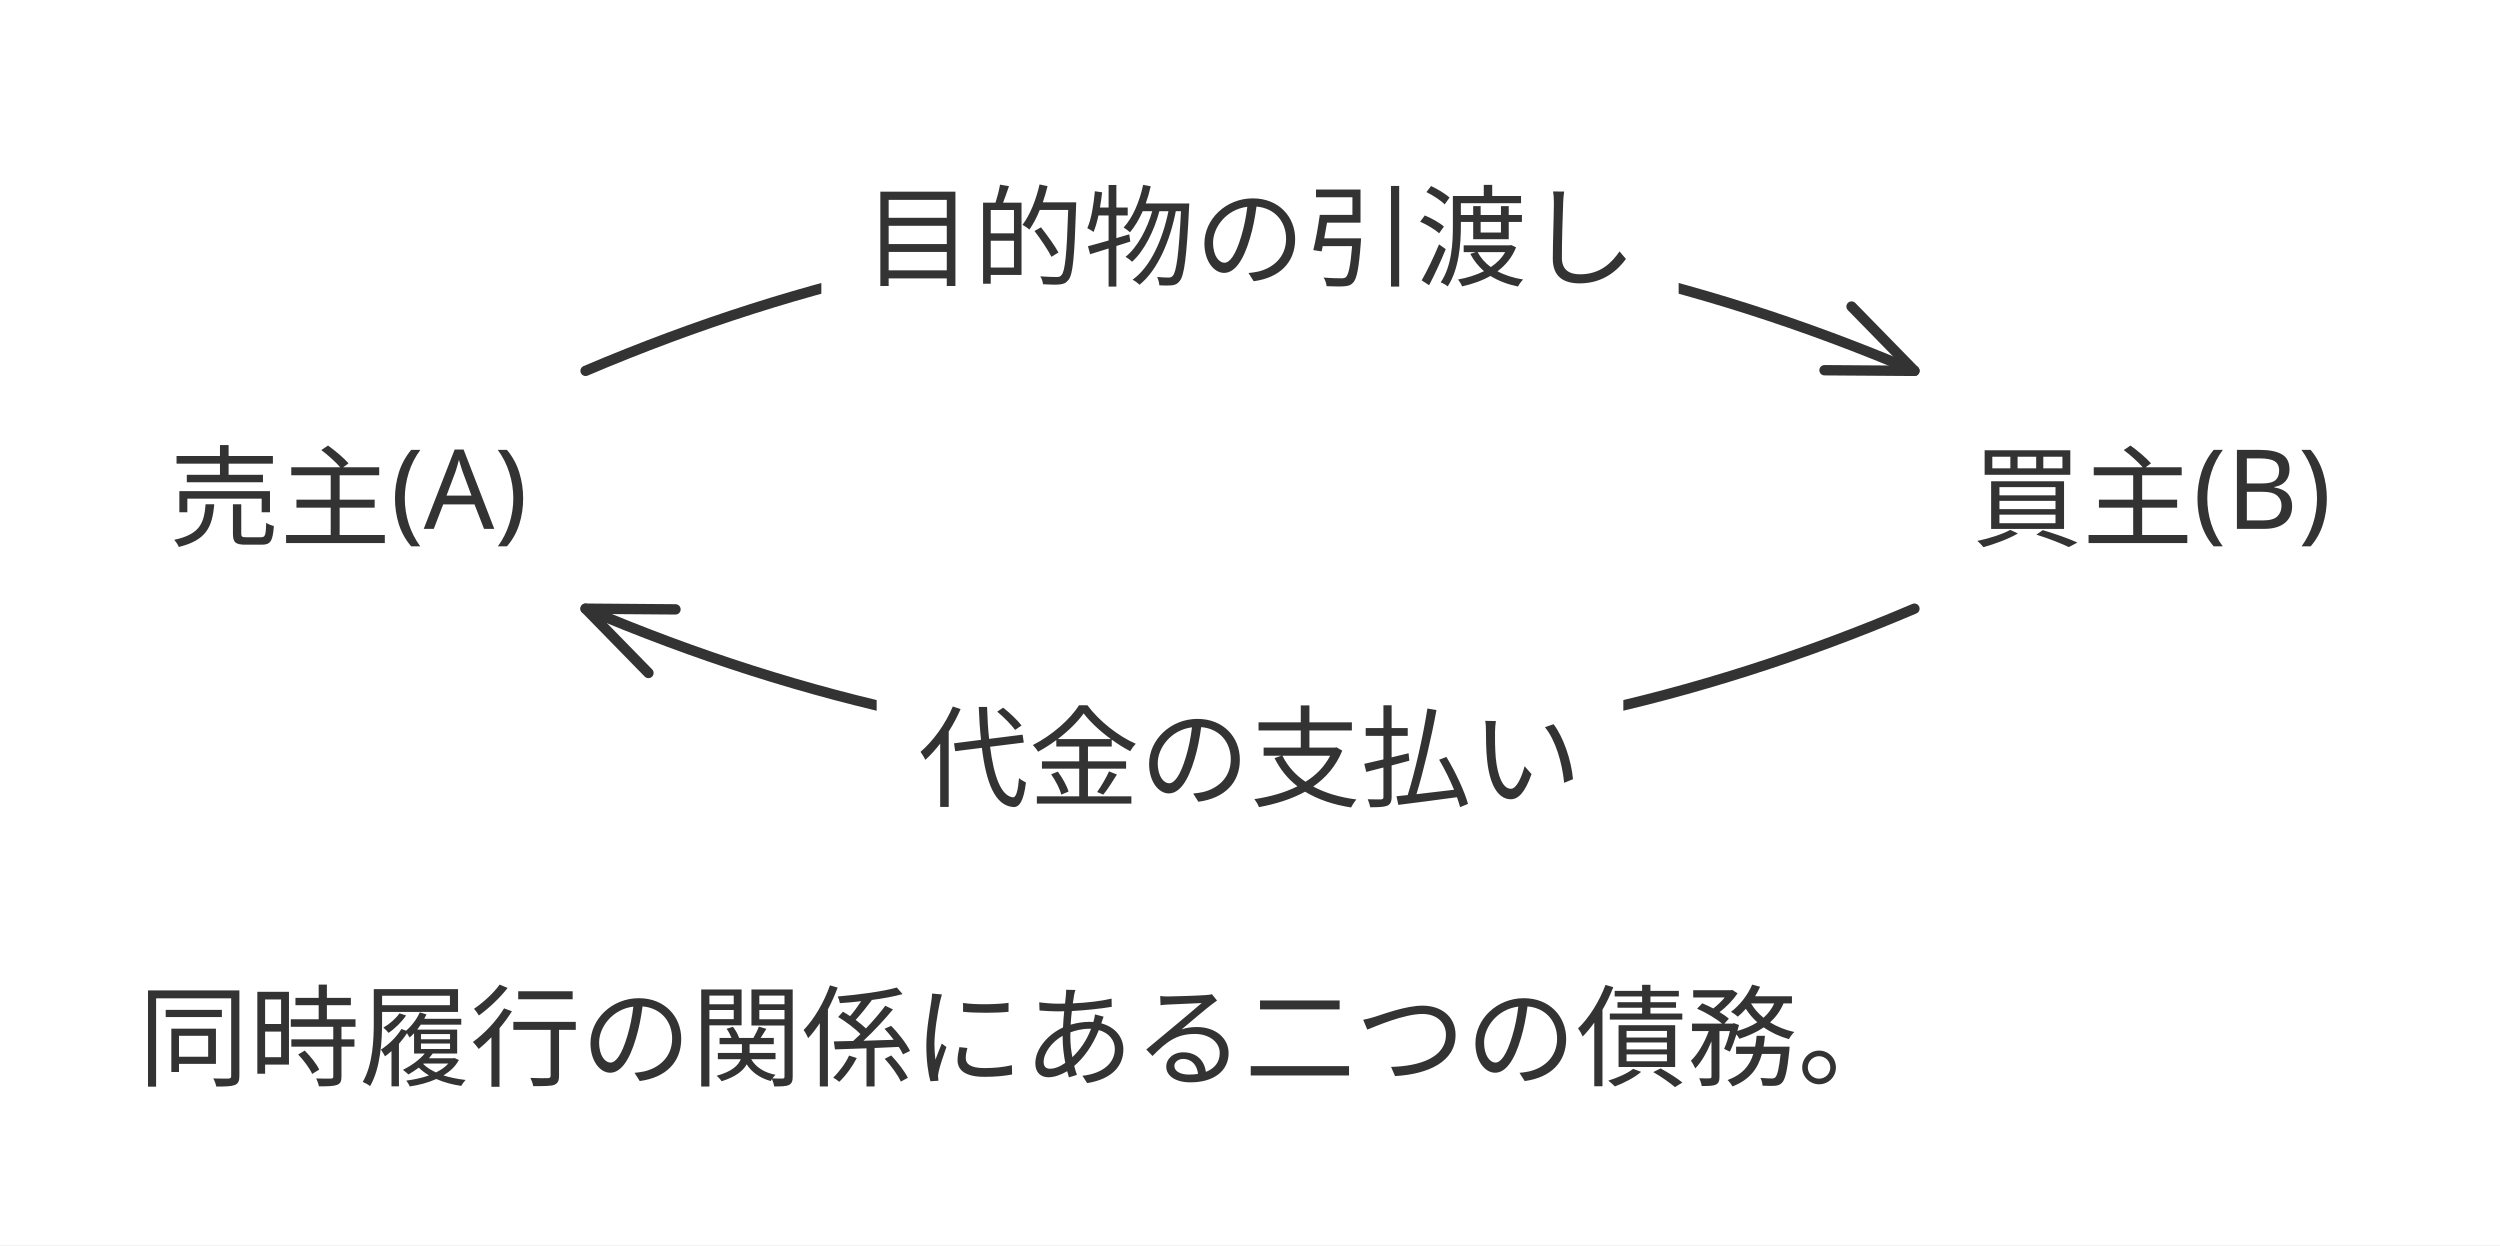
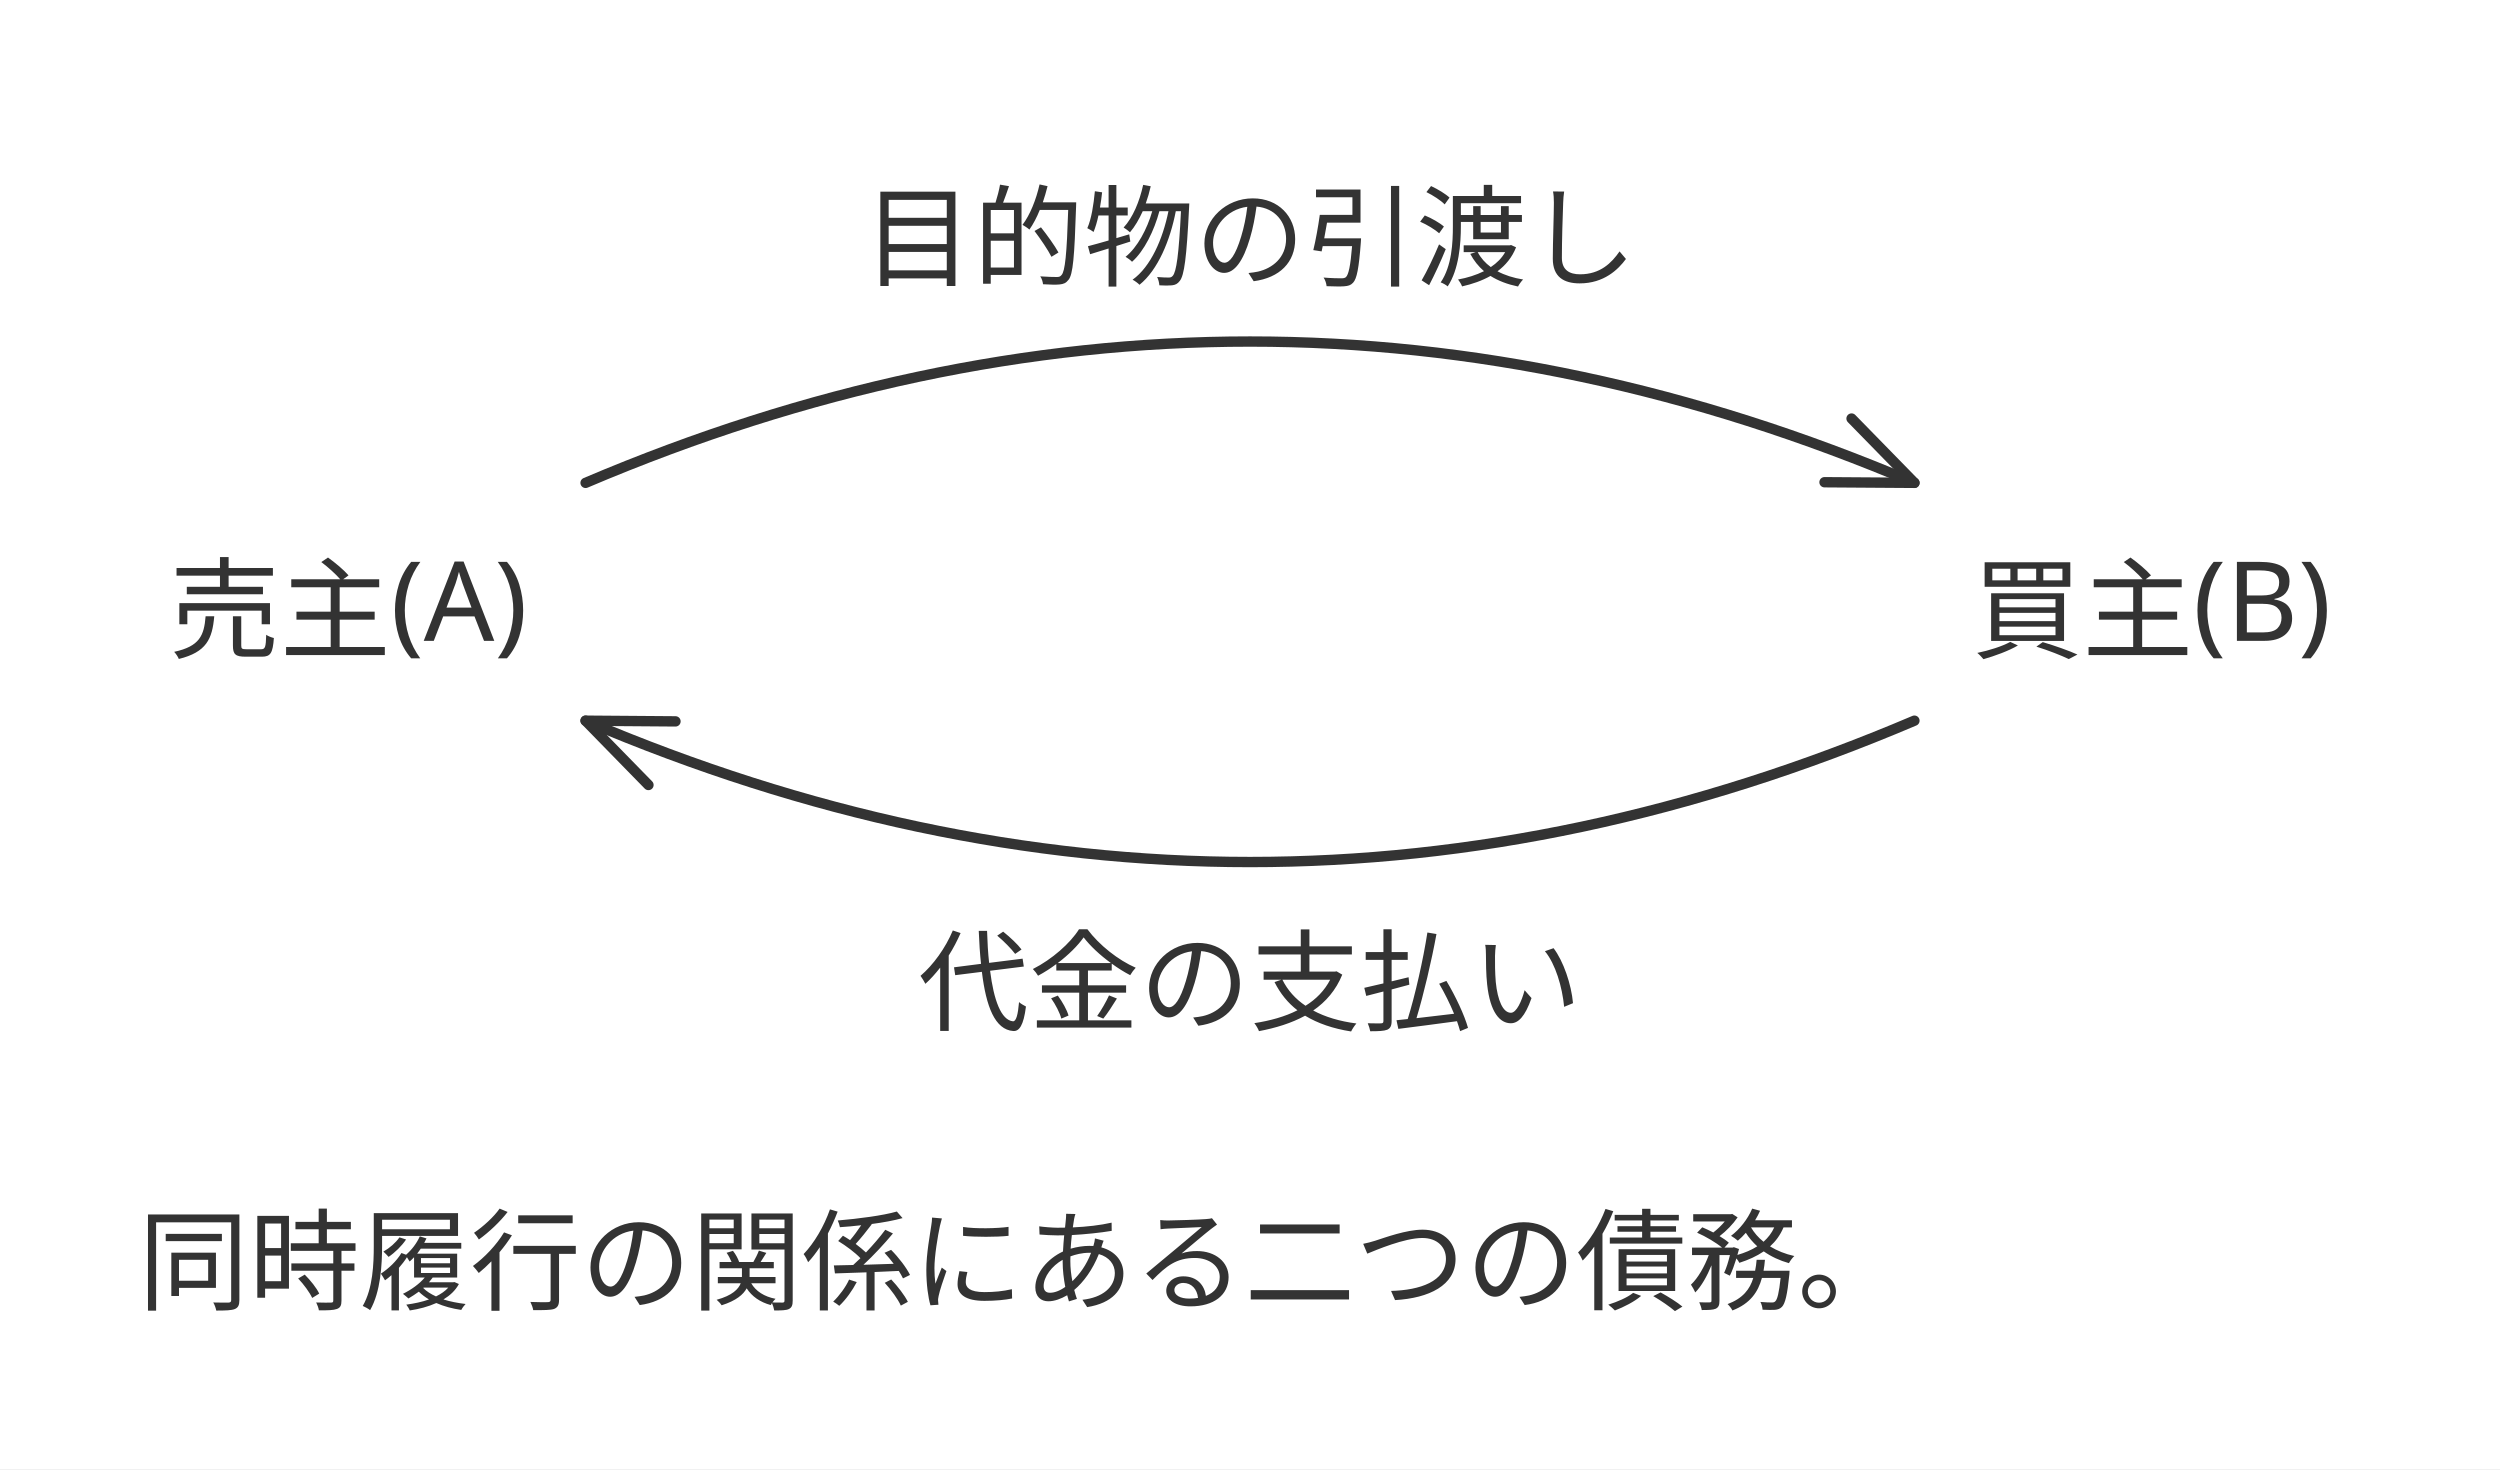
- <svg xmlns="http://www.w3.org/2000/svg" width="361.6" height="180.09" viewBox="0 0 361.6 180.09" font-family="&quot;Hiragino Sans&quot;, &quot;Yu Gothic&quot;, &quot;Noto Sans JP&quot;, sans-serif" font-size="16" fill="#333333">
+ <svg xmlns="http://www.w3.org/2000/svg" width="361.6" height="212.49" viewBox="0 0 361.6 212.49" font-family="&quot;Hiragino Sans&quot;, &quot;Yu Gothic&quot;, &quot;Noto Sans JP&quot;, sans-serif" font-size="16" fill="#333333">
  <rect width="100%" height="100%" fill="#ffffff" />
  <g data-line="0">
-     <path d="M84.7,53.64 Q180.8,12.76 276.9,53.64" fill="none" stroke="#333333" stroke-width="1.5" stroke-linecap="round" />
-     <polyline points="263.9,53.55 276.9,53.64 267.81,44.34" fill="none" stroke="#333333" stroke-width="1.5" stroke-linecap="round" stroke-linejoin="round" />
+     <path d="M84.7,69.84 Q180.8,28.96 276.9,69.84" fill="none" stroke="#333333" stroke-width="1.5" stroke-linecap="round" />
+     <polyline points="263.9,69.75 276.9,69.84 267.81,60.54" fill="none" stroke="#333333" stroke-width="1.5" stroke-linecap="round" stroke-linejoin="round" />
    <rect x="118.8" y="20" width="124" height="26.4" rx="3" fill="#ffffff" />
    <text text-anchor="middle" dominant-baseline="central">
      <tspan x="180.8" y="33.2">目的物の引渡し</tspan>
    </text>
  </g>
  <g data-line="1">
-     <path d="M276.9,88.04 Q180.8,128.93 84.7,88.04" fill="none" stroke="#333333" stroke-width="1.5" stroke-linecap="round" />
-     <polyline points="97.7,88.14 84.7,88.04 93.79,97.34" fill="none" stroke="#333333" stroke-width="1.5" stroke-linecap="round" stroke-linejoin="round" />
-     <rect x="126.8" y="95.29" width="108" height="26.4" rx="3" fill="#ffffff" />
+     <path d="M276.9,104.24 Q180.8,145.13 84.7,104.24" fill="none" stroke="#333333" stroke-width="1.5" stroke-linecap="round" />
+     <polyline points="97.7,104.34 84.7,104.24 93.79,113.54" fill="none" stroke="#333333" stroke-width="1.5" stroke-linecap="round" stroke-linejoin="round" />
+     <rect x="126.8" y="127.69" width="108" height="26.4" rx="3" fill="#ffffff" />
    <text text-anchor="middle" dominant-baseline="central">
-       <tspan x="180.8" y="108.49">代金の支払い</tspan>
+       <tspan x="180.8" y="140.89">代金の支払い</tspan>
    </text>
  </g>
  <g data-id="a">
    <text text-anchor="middle" dominant-baseline="central">
-       <tspan x="50.4" y="70.84">売主(A)</tspan>
+       <tspan x="50.4" y="87.04">売主(A)</tspan>
    </text>
  </g>
  <g data-id="b">
    <text text-anchor="middle" dominant-baseline="central">
-       <tspan x="311.2" y="70.84">買主(B)</tspan>
+       <tspan x="311.2" y="87.04">買主(B)</tspan>
    </text>
  </g>
  <g data-caption="0">
    <text text-anchor="start" dominant-baseline="central">
-       <tspan x="20" y="148.89">同時履行の関係にある二つの債務。</tspan>
+       <tspan x="20" y="181.29">同時履行の関係にある二つの債務。</tspan>
    </text>
  </g>
</svg>
